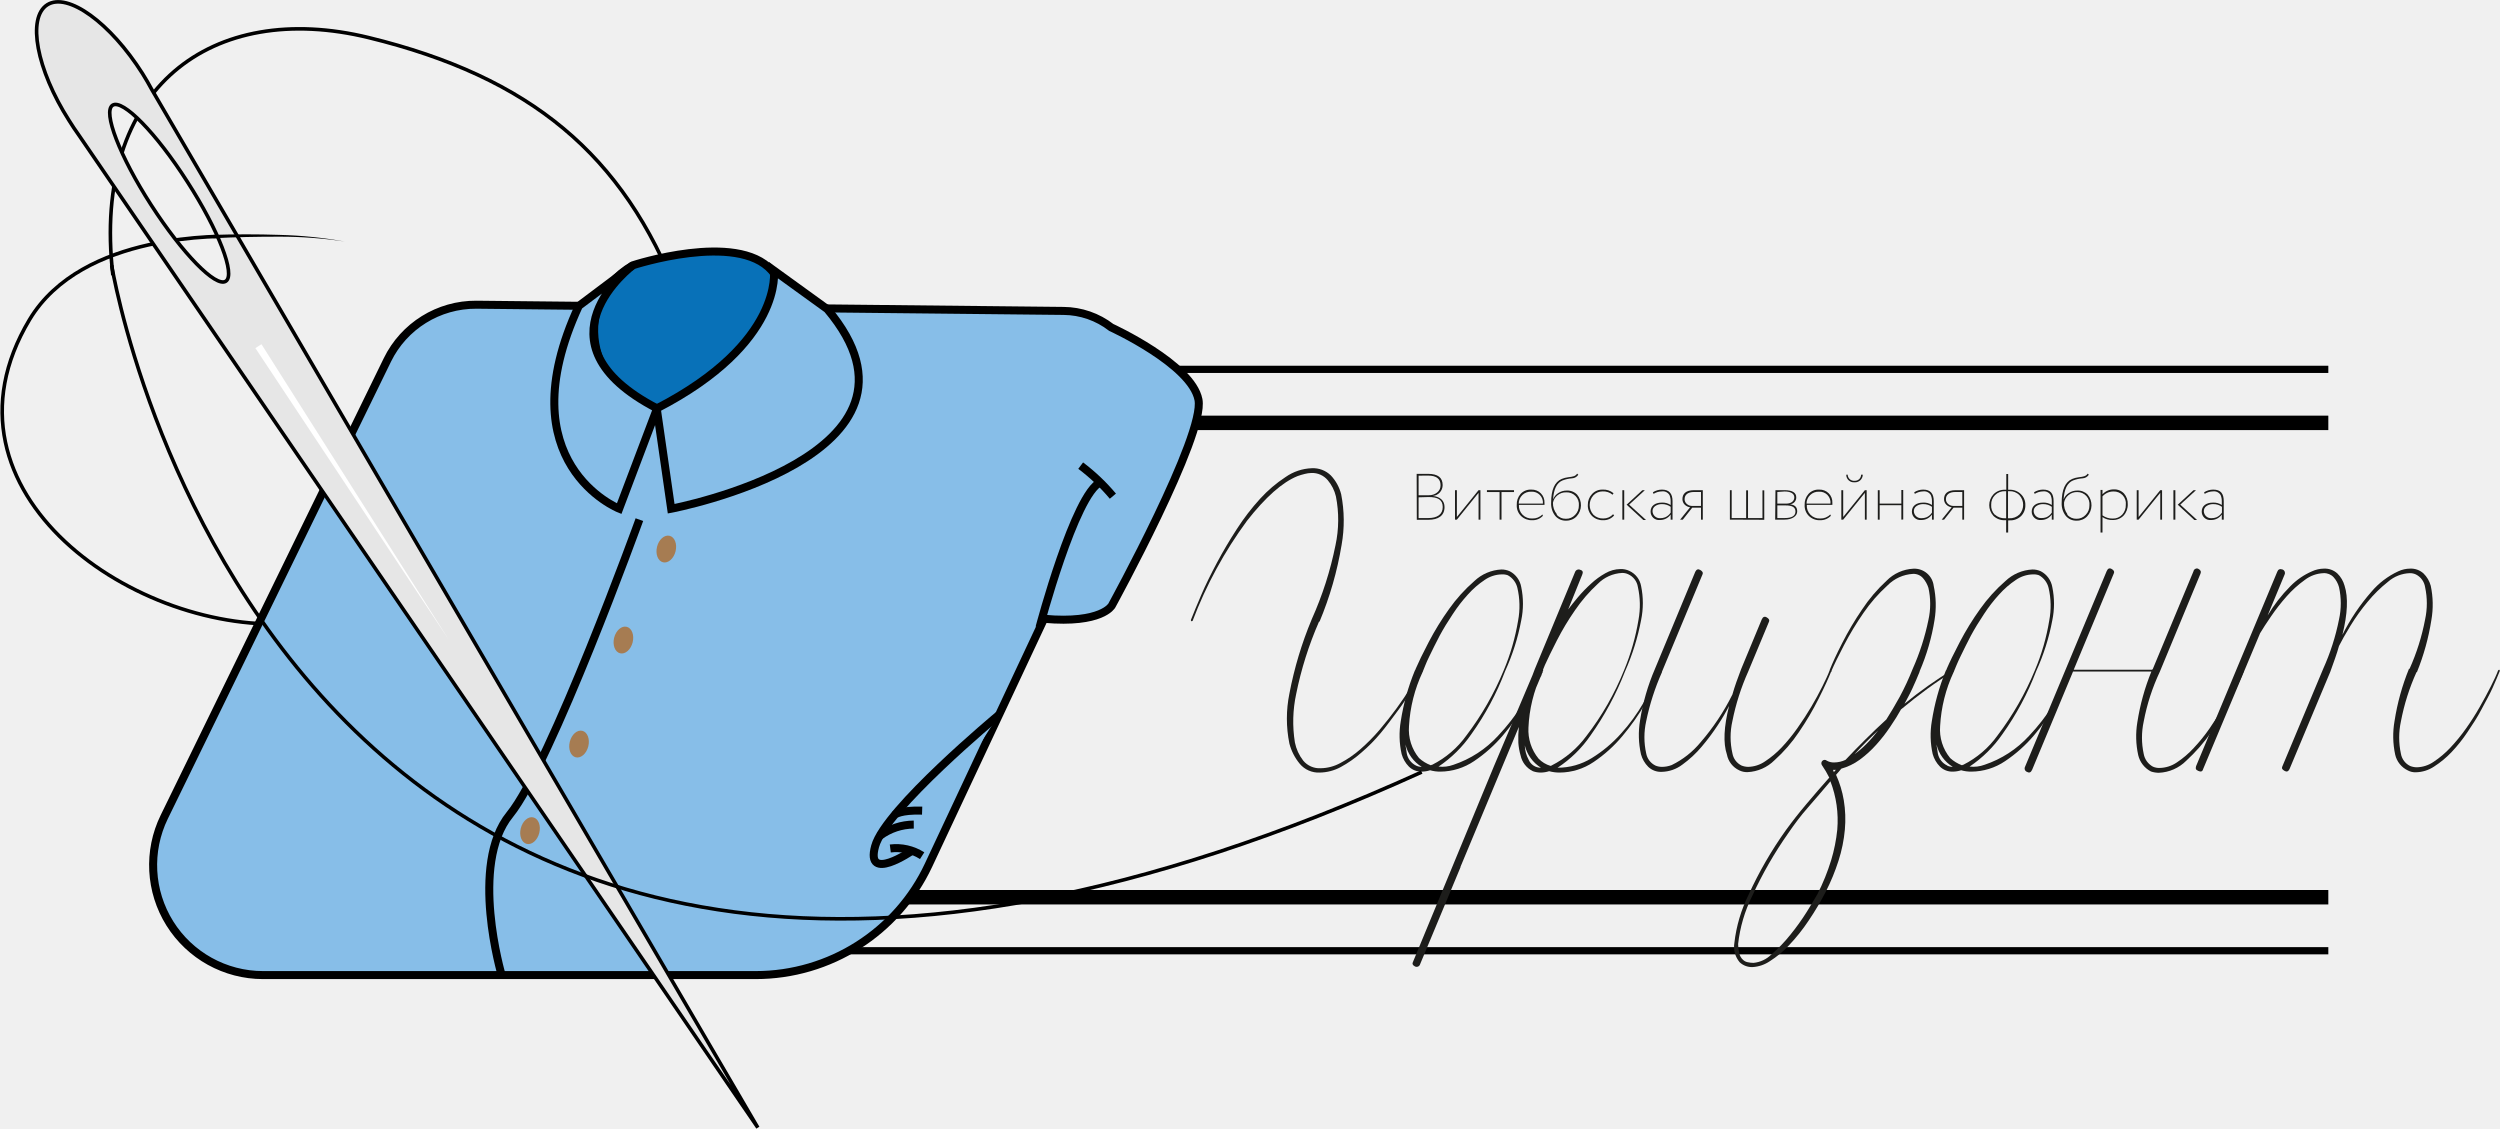
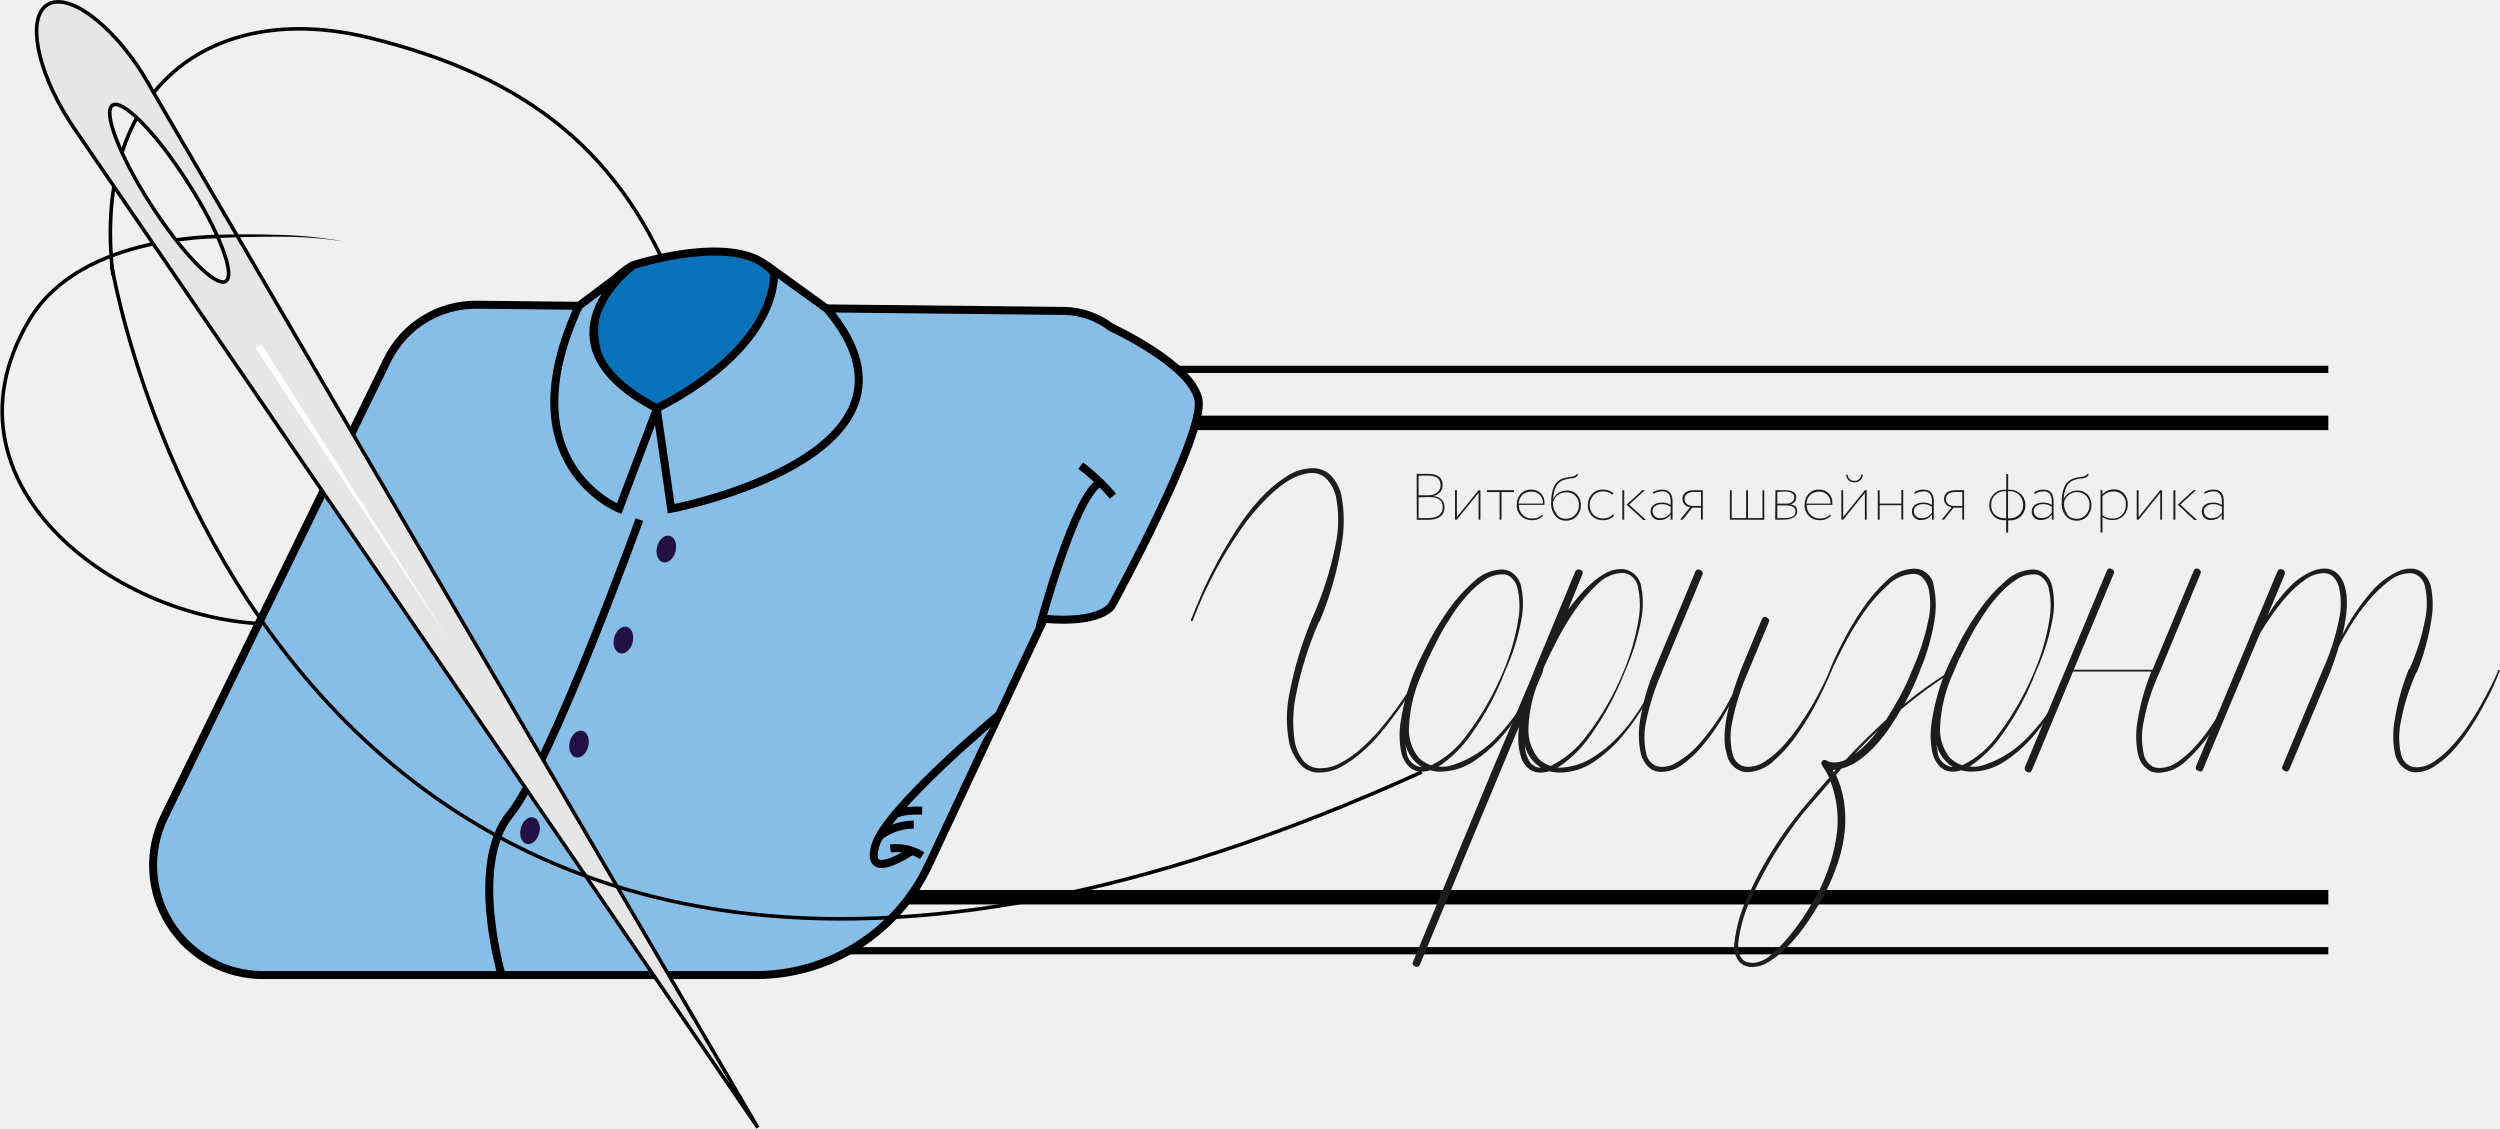
<svg xmlns="http://www.w3.org/2000/svg" id="Слой_1" data-name="Слой 1" viewBox="0 0 346.15 156.27">
  <defs>
-     <style>.cls-1,.cls-3,.cls-4,.cls-5{fill:none;}.cls-1,.cls-3,.cls-4,.cls-5,.cls-6,.cls-7,.cls-9{stroke:#000;stroke-miterlimit:10;}.cls-1,.cls-9{stroke-width:0.5px;}.cls-2{fill:#1d1d1b;}.cls-4{stroke-width:2px;}.cls-5,.cls-6,.cls-7{stroke-width:1.11px;}.cls-6{fill:#87bee8;}.cls-7{fill:#0871b8;}.cls-8{fill:#a67c52;}.cls-9{fill:#e6e6e6;}.cls-10{fill:#fff;}</style>
+     <style>.cls-1,.cls-3,.cls-4,.cls-5{fill:none;}.cls-1,.cls-3,.cls-4,.cls-5,.cls-6,.cls-7,.cls-9{stroke:#000;stroke-miterlimit:10;}.cls-1,.cls-9{stroke-width:0.5px;}.cls-2{fill:#1d1d1b;}.cls-4{stroke-width:2px;}.cls-5,.cls-6,.cls-7{stroke-width:1.11px;}.cls-6{fill:#87bee8;}.cls-7{fill:#0871b8;}.cls-8{fill:#211041;}.cls-9{fill:#e6e6e6;}.cls-10{fill:#fff;}</style>
  </defs>
  <path class="cls-1" d="M80,199.37c-3-26.08,13.82-38.17,35.43-32.89,22.33,5.46,35.26,16.14,42.83,35.8,8.89,23.06-31.32,43.32-53,45.26s-51.12-18.06-36.81-42c7.32-12.23,27-11.55,28.8-11.56" transform="translate(-64.37 -161.27)" />
  <path class="cls-2" d="M260.52,226.88h1.6q2,0,2,1.56a1.51,1.51,0,0,1-1.36,1.5v0c1,.1,1.62.64,1.62,1.54,0,1.2-.88,1.76-2.23,1.76h-1.61Zm.27.25v2.71h1.42a1.77,1.77,0,0,0,1.15-.38,1.24,1.24,0,0,0,.47-1c0-.89-.57-1.34-1.72-1.34Zm0,3V233h1.34c1.25,0,2-.51,2-1.53s-.7-1.38-1.94-1.38Z" transform="translate(-64.37 -161.27)" />
  <path class="cls-2" d="M266.09,233.22h-.26v-4.08h.26v3.71l3-3.71h.26v4.08h-.26v-3.71Z" transform="translate(-64.37 -161.27)" />
  <path class="cls-2" d="M270.25,229.4v-.26H274v.26h-1.73v3.82H272V229.4Z" transform="translate(-64.37 -161.27)" />
  <path class="cls-2" d="M278,232.69a1.94,1.94,0,0,1-1.48.61,2.11,2.11,0,0,1-1.54-.58,2,2,0,0,1-.6-1.54,2.15,2.15,0,0,1,.53-1.52,1.88,1.88,0,0,1,1.49-.6,1.75,1.75,0,0,1,1.82,1.83c0,.08,0,.17,0,.28h-3.54a1.76,1.76,0,0,0,1.87,1.89,1.82,1.82,0,0,0,1.38-.56ZM274.65,231H278a1.51,1.51,0,0,0-1.6-1.65A1.65,1.65,0,0,0,274.65,231Z" transform="translate(-64.37 -161.27)" />
  <path class="cls-2" d="M282.9,227a1.09,1.09,0,0,1-.86.5,4.49,4.49,0,0,0-1.34.3c-.78.32-1.21,1.2-1.29,2.62h0a1.76,1.76,0,0,1,.73-.89,2.12,2.12,0,0,1,1.16-.34,1.89,1.89,0,0,1,1.44.57,2.28,2.28,0,0,1-.07,3,1.93,1.93,0,0,1-1.44.6,1.88,1.88,0,0,1-1.52-.66,2.73,2.73,0,0,1-.57-1.83c0-1.79.49-2.88,1.47-3.29a3.33,3.33,0,0,1,.89-.23c.65-.08,1-.13,1.24-.5Zm-3,5.52a1.62,1.62,0,0,0,1.29.58,1.66,1.66,0,0,0,1.27-.54,1.77,1.77,0,0,0,.52-1.29,1.67,1.67,0,0,0-1.75-1.83,1.79,1.79,0,0,0-1.25.44,1.75,1.75,0,0,0-.59,1A2.41,2.41,0,0,0,279.94,232.48Z" transform="translate(-64.37 -161.27)" />
  <path class="cls-2" d="M287.86,232.64a1.92,1.92,0,0,1-1.51.66,2.12,2.12,0,0,1-1.54-.58,2.06,2.06,0,0,1-.59-1.54,2.12,2.12,0,0,1,.58-1.5,1.89,1.89,0,0,1,1.42-.62,2.18,2.18,0,0,1,1.56.5l-.13.21a2,2,0,0,0-1.39-.46,1.71,1.71,0,0,0-1.26.54,2,2,0,0,0,0,2.7,1.9,1.9,0,0,0,1.36.51,1.82,1.82,0,0,0,1.36-.59Z" transform="translate(-64.37 -161.27)" />
  <path class="cls-2" d="M289,233.22v-4.08h.26v4.08Zm3.12-4.08-2.18,2,2.34,2.13h-.38l-2.31-2.12,2.17-2Z" transform="translate(-64.37 -161.27)" />
  <path class="cls-2" d="M293.23,229.43a2.34,2.34,0,0,1,1.25-.37c1,0,1.47.55,1.47,1.61v2.55h-.26v-.71a1.78,1.78,0,0,1-1.51.76,1.16,1.16,0,0,1-1.27-1.17c0-.79.63-1.24,1.55-1.24a2,2,0,0,1,1.23.33c0-.23,0-.4,0-.53a2.13,2.13,0,0,0-.16-.84,1.06,1.06,0,0,0-1.07-.51,2.23,2.23,0,0,0-1.14.34Zm1.69,3.47a1.73,1.73,0,0,0,.77-.65v-.81a2,2,0,0,0-1.21-.37,1.58,1.58,0,0,0-.92.26.84.84,0,0,0-.38.75,1,1,0,0,0,1.05.94A1.88,1.88,0,0,0,294.92,232.9Z" transform="translate(-64.37 -161.27)" />
  <path class="cls-2" d="M300.14,229.14v4.08h-.25v-1.66h-1.21l-1.31,1.66H297l1.38-1.71a1.33,1.33,0,0,1-.74-.36,1.06,1.06,0,0,1-.32-.77c0-.74.47-1.24,1.62-1.24Zm-2.2,1.92a1.09,1.09,0,0,0,.67.26h1.28v-1.93h-.95c-.9,0-1.32.4-1.32,1A.85.85,0,0,0,297.94,231.06Z" transform="translate(-64.37 -161.27)" />
  <path class="cls-2" d="M303.89,233.22v-4.08h.25V233h2v-3.84h.26V233h2v-3.84h.25v4.08Z" transform="translate(-64.37 -161.27)" />
  <path class="cls-2" d="M310.2,229.14h1.25c1.09,0,1.63.34,1.63,1a.93.93,0,0,1-.87.95v0c.73.1,1,.42,1,1s-.61,1.13-1.78,1.13l-.68,0h-.59Zm.26.25V231h1.24c.68,0,1.11-.35,1.11-.86s-.46-.82-1.35-.82Zm0,1.86V233h1c1,0,1.51-.3,1.51-.9s-.45-.85-1.36-.85Z" transform="translate(-64.37 -161.27)" />
  <path class="cls-2" d="M317.87,232.69a2,2,0,0,1-1.49.61,2.11,2.11,0,0,1-1.54-.58,2,2,0,0,1-.6-1.54,2.15,2.15,0,0,1,.53-1.52,1.88,1.88,0,0,1,1.49-.6,1.75,1.75,0,0,1,1.82,1.83c0,.08,0,.17,0,.28h-3.54a1.76,1.76,0,0,0,1.87,1.89,1.82,1.82,0,0,0,1.38-.56ZM314.5,231h3.32a1.51,1.51,0,0,0-1.6-1.65A1.65,1.65,0,0,0,314.5,231Z" transform="translate(-64.37 -161.27)" />
  <path class="cls-2" d="M319.58,233.22h-.26v-4.08h.26v3.71l3-3.71h.25v4.08h-.25v-3.71Zm.62-6.23a.87.87,0,0,0,.95.85.85.85,0,0,0,.91-.85h.23a1.07,1.07,0,0,1-1.14,1.06A1.05,1.05,0,0,1,320,227Z" transform="translate(-64.37 -161.27)" />
  <path class="cls-2" d="M327.63,233.22v-2h-3v2h-.26v-4.08h.26V231h3v-1.88h.26v4.08Z" transform="translate(-64.37 -161.27)" />
  <path class="cls-2" d="M329.41,229.43a2.31,2.31,0,0,1,1.25-.37c1,0,1.46.55,1.46,1.61v2.55h-.25v-.71a1.78,1.78,0,0,1-1.51.76,1.16,1.16,0,0,1-1.27-1.17c0-.79.63-1.24,1.55-1.24a2,2,0,0,1,1.23.33c0-.23,0-.4,0-.53a2.13,2.13,0,0,0-.16-.84,1.06,1.06,0,0,0-1.07-.51,2.23,2.23,0,0,0-1.14.34Zm1.69,3.47a1.79,1.79,0,0,0,.77-.65v-.81a2,2,0,0,0-1.21-.37,1.56,1.56,0,0,0-.92.26.84.84,0,0,0-.38.75,1,1,0,0,0,1.05.94A1.88,1.88,0,0,0,331.1,232.9Z" transform="translate(-64.37 -161.27)" />
  <path class="cls-2" d="M336.32,229.14v4.08h-.25v-1.66h-1.21l-1.31,1.66h-.33l1.38-1.71a1.3,1.3,0,0,1-.74-.36,1.06,1.06,0,0,1-.32-.77c0-.74.47-1.24,1.62-1.24Zm-2.2,1.92a1.09,1.09,0,0,0,.67.26h1.28v-1.93h-.95c-.9,0-1.32.4-1.32,1A.85.85,0,0,0,334.12,231.06Z" transform="translate(-64.37 -161.27)" />
  <path class="cls-2" d="M342.14,235V233.3H342a2.18,2.18,0,0,1-1.61-.59,2.2,2.2,0,0,1,0-3,2.12,2.12,0,0,1,1.6-.63h.17v-2.18h.26v2.18h.19a2.12,2.12,0,0,1,1.57.61,2,2,0,0,1,.62,1.51,2.06,2.06,0,0,1-.6,1.53,2.15,2.15,0,0,1-1.59.59h-.19V235Zm-1.58-2.49a2,2,0,0,0,1.45.52h.13v-3.75H342a1.87,1.87,0,0,0-1.4.54,1.78,1.78,0,0,0-.53,1.33A1.82,1.82,0,0,0,340.56,232.54Zm1.84-3.23v3.75h.15a1.92,1.92,0,0,0,1.43-.52,2,2,0,0,0,0-2.68,1.82,1.82,0,0,0-1.39-.55Z" transform="translate(-64.37 -161.27)" />
  <path class="cls-2" d="M346,229.43a2.34,2.34,0,0,1,1.25-.37c1.05,0,1.46.55,1.46,1.61v2.55h-.25v-.71a1.78,1.78,0,0,1-1.51.76,1.16,1.16,0,0,1-1.27-1.17c0-.79.63-1.24,1.55-1.24a2,2,0,0,1,1.23.33c0-.23,0-.4,0-.53a2.13,2.13,0,0,0-.16-.84,1.06,1.06,0,0,0-1.07-.51,2.23,2.23,0,0,0-1.14.34Zm1.69,3.47a1.79,1.79,0,0,0,.77-.65v-.81a2,2,0,0,0-1.21-.37,1.56,1.56,0,0,0-.92.26.84.84,0,0,0-.38.75A1,1,0,0,0,347,233,1.88,1.88,0,0,0,347.68,232.9Z" transform="translate(-64.37 -161.27)" />
  <path class="cls-2" d="M353.59,227a1.09,1.09,0,0,1-.86.5,4.49,4.49,0,0,0-1.34.3c-.78.32-1.21,1.2-1.29,2.62h0a1.71,1.71,0,0,1,.73-.89,2.11,2.11,0,0,1,1.15-.34,1.9,1.9,0,0,1,1.45.57,2.28,2.28,0,0,1-.07,3,1.93,1.93,0,0,1-1.44.6,1.88,1.88,0,0,1-1.52-.66,2.73,2.73,0,0,1-.57-1.83c0-1.79.49-2.88,1.47-3.29a3.33,3.33,0,0,1,.89-.23c.65-.08,1-.13,1.24-.5Zm-3,5.52a1.62,1.62,0,0,0,1.29.58,1.66,1.66,0,0,0,1.27-.54,1.77,1.77,0,0,0,.52-1.29A1.67,1.67,0,0,0,352,229.4a1.79,1.79,0,0,0-1.25.44,1.75,1.75,0,0,0-.59,1A2.41,2.41,0,0,0,350.63,232.48Z" transform="translate(-64.37 -161.27)" />
  <path class="cls-2" d="M355.21,235v-5.89h.27v.6a2.1,2.1,0,0,1,1.56-.68,1.83,1.83,0,0,1,1.42.57,2.12,2.12,0,0,1,.52,1.49,2.23,2.23,0,0,1-.58,1.57,2,2,0,0,1-1.49.61,2.33,2.33,0,0,1-1.43-.4V235Zm.27-5v2.63a2.37,2.37,0,0,0,1.42.44,1.73,1.73,0,0,0,1.31-.54,1.92,1.92,0,0,0,.5-1.37,1.65,1.65,0,0,0-1.72-1.84A2,2,0,0,0,355.48,230Z" transform="translate(-64.37 -161.27)" />
  <path class="cls-2" d="M360.48,233.22h-.26v-4.08h.26v3.71l3-3.71h.25v4.08h-.25v-3.71Z" transform="translate(-64.37 -161.27)" />
  <path class="cls-2" d="M365.3,233.22v-4.08h.27v4.08Zm3.13-4.08-2.18,2,2.33,2.13h-.38l-2.3-2.12,2.17-2Z" transform="translate(-64.37 -161.27)" />
  <path class="cls-2" d="M369.55,229.43a2.37,2.37,0,0,1,1.26-.37c1.05,0,1.46.55,1.46,1.61v2.55H372v-.71a1.78,1.78,0,0,1-1.51.76,1.16,1.16,0,0,1-1.27-1.17c0-.79.63-1.24,1.55-1.24a2.05,2.05,0,0,1,1.23.33c0-.23,0-.4,0-.53a2.13,2.13,0,0,0-.16-.84,1.06,1.06,0,0,0-1.07-.51,2.23,2.23,0,0,0-1.14.34Zm1.7,3.47a1.79,1.79,0,0,0,.77-.65v-.81a2,2,0,0,0-1.21-.37,1.56,1.56,0,0,0-.92.26.84.84,0,0,0-.38.75,1,1,0,0,0,1.05.94A1.92,1.92,0,0,0,371.25,232.9Z" transform="translate(-64.37 -161.27)" />
  <line class="cls-3" x1="116.8" y1="51.14" x2="322.38" y2="51.14" />
  <line class="cls-4" x1="116.8" y1="58.55" x2="322.38" y2="58.55" />
  <line class="cls-3" x1="322.38" y1="131.64" x2="116.8" y2="131.64" />
  <line class="cls-4" x1="322.38" y1="124.23" x2="116.8" y2="124.23" />
  <path class="cls-5" d="M82.66,190" transform="translate(-64.37 -161.27)" />
  <path class="cls-6" d="M81.91,182.62" transform="translate(-64.37 -161.27)" />
  <path class="cls-6" d="M230.31,216.61c-.95-4.91-12.07-10-12.07-10h0a10.94,10.94,0,0,0-6.61-2.29l-81.29-.86A13.63,13.63,0,0,0,118,211.12L87.11,274.39a15.22,15.22,0,0,0,13.68,21.89H169a26.43,26.43,0,0,0,23.93-15.21l16-34.12c8,.71,9.38-1.83,9.38-1.83S231.25,221.52,230.31,216.61Z" transform="translate(-64.37 -161.27)" />
  <path class="cls-7" d="M152,198s14.4-4.72,19.21.71S163,218.85,155.3,217.83C147,216.75,142.42,203.61,152,198Z" transform="translate(-64.37 -161.27)" />
  <path class="cls-6" d="M171.52,198.72s1.44,10-16.22,19.11l2,13.88s38.71-7.33,21.62-27.64Z" transform="translate(-64.37 -161.27)" />
  <path class="cls-6" d="M152,198s-14.3,10.67,3.35,19.82l-5.25,13.88s-15.7-6.24-5.58-28.08Z" transform="translate(-64.37 -161.27)" />
  <path class="cls-6" d="M208.3,248.15s4.92-18.56,8.46-20.12" transform="translate(-64.37 -161.27)" />
  <path class="cls-6" d="M214,225.74a27.11,27.11,0,0,1,4.46,4.23" transform="translate(-64.37 -161.27)" />
  <path class="cls-6" d="M202.6,260.32s-15.65,13-17.06,18.12,5.09.64,5.09.64" transform="translate(-64.37 -161.27)" />
  <path class="cls-6" d="M187.64,278.75a6.65,6.65,0,0,1,4.41,1" transform="translate(-64.37 -161.27)" />
  <path class="cls-6" d="M186.19,277a8,8,0,0,1,4.7-1.56" transform="translate(-64.37 -161.27)" />
  <path class="cls-6" d="M188.29,274.06s.74-.65,3.76-.55" transform="translate(-64.37 -161.27)" />
  <path class="cls-6" d="M152.9,233.22s-12.28,33.9-17.94,40.84-1.13,22.22-1.13,22.22" transform="translate(-64.37 -161.27)" />
  <ellipse class="cls-8" cx="156.63" cy="237.28" rx="1.89" ry="1.32" transform="translate(-175.95 170.36) rotate(-75.95)" />
  <ellipse class="cls-8" cx="150.68" cy="249.88" rx="1.89" ry="1.32" transform="translate(-192.67 174.13) rotate(-75.95)" />
  <ellipse class="cls-8" cx="144.54" cy="264.28" rx="1.89" ry="1.32" transform="translate(-211.29 179.08) rotate(-75.95)" />
  <ellipse class="cls-8" cx="137.75" cy="276.27" rx="1.89" ry="1.32" transform="translate(-228.06 181.57) rotate(-75.95)" />
  <path class="cls-9" d="M70.92,161.93c-2.83,1.79-1.49,8.95,3,16Q74.58,179,75.3,180l94,137.4L85.37,173.64c-.39-.72-.8-1.44-1.26-2.17C79.65,164.42,73.74,160.15,70.92,161.93ZM90.3,186.42c4.33,6.73,6.72,12.9,5.33,13.79s-6-3.84-10.34-10.57-6.72-12.91-5.33-13.8S86,179.69,90.3,186.42Z" transform="translate(-64.37 -161.27)" />
  <path class="cls-2" d="M247.07,247.35H247a49.12,49.12,0,0,0-3.16,10,18.18,18.18,0,0,0-.18,6.71,6,6,0,0,0,1.15,2.52,2.93,2.93,0,0,0,2.43,1.06,5.82,5.82,0,0,0,2.73-.73,14.19,14.19,0,0,0,2.77-1.91,25.66,25.66,0,0,0,2.64-2.67c.85-1,1.64-2,2.37-3s1.37-1.95,1.94-2.88,1-1.72,1.4-2.37a.24.24,0,0,1,.18-.06q.12.12.06.18c-.37.69-.84,1.52-1.43,2.49s-1.24,2-2,3-1.52,2.08-2.37,3.09a22,22,0,0,1-2.67,2.7,15.43,15.43,0,0,1-2.86,2,6.32,6.32,0,0,1-2.91.76,3.39,3.39,0,0,1-2.76-1.22,7.26,7.26,0,0,1-1.43-2.79,17.36,17.36,0,0,1,0-6.92A51.81,51.81,0,0,1,246,247a48.2,48.2,0,0,0,3.28-10.23,16.71,16.71,0,0,0,.06-6.77,5.34,5.34,0,0,0-1.13-2.24,2.8,2.8,0,0,0-2.27-1,3.77,3.77,0,0,0-.91.13c-.33.08-.67.18-1,.3q-3.15,1.27-7,6.19a58.1,58.1,0,0,0-7.53,13.85s-.06.06-.18.06a.24.24,0,0,1-.06-.18c.36-.93.85-2.1,1.45-3.5s1.33-2.87,2.16-4.43,1.75-3.12,2.76-4.67a31.45,31.45,0,0,1,3.22-4.19,18.4,18.4,0,0,1,3.52-3A6.74,6.74,0,0,1,246,226.1a3.51,3.51,0,0,1,2.64,1,5.92,5.92,0,0,1,1.43,2.61,19,19,0,0,1,.06,7A47.71,47.71,0,0,1,247.07,247.35Z" transform="translate(-64.37 -161.27)" />
  <path class="cls-2" d="M260.37,253.91c.4-.93,1-2.18,1.82-3.74a38.18,38.18,0,0,1,2.82-4.58,21.8,21.8,0,0,1,3.49-3.86,5.85,5.85,0,0,1,3.77-1.61,2.62,2.62,0,0,1,.57.06,2.8,2.8,0,0,1,.58.19,3.06,3.06,0,0,1,1.58,2.18,11.31,11.31,0,0,1,0,4.62,30.27,30.27,0,0,1-2.22,7,38.62,38.62,0,0,1-4.7,8.77,17,17,0,0,1-4.53,4.47,4.48,4.48,0,0,0,2.07-.25,14.67,14.67,0,0,0,6.16-4,28.28,28.28,0,0,0,5.8-9.14.13.13,0,0,1,.24.12,37.74,37.74,0,0,1-2.15,4.37,28.71,28.71,0,0,1-3.19,4.56,19.2,19.2,0,0,1-4,3.58,8.42,8.42,0,0,1-4.7,1.46,5,5,0,0,1-1.4-.19,3.79,3.79,0,0,1-1.15.19,2.43,2.43,0,0,1-1.79-.7,4,4,0,0,1-1-1.73,11.8,11.8,0,0,1-.12-4.56,30.77,30.77,0,0,1,1.95-7A.35.35,0,0,0,260.37,253.91Zm.06,13.36a1.73,1.73,0,0,0,.79.18,5,5,0,0,1-2.25-3.1c0,.2.07.41.09.61s.05.4.09.61A2.35,2.35,0,0,0,260.43,267.27Zm.91-12.94a20.19,20.19,0,0,0-1.88,7.47,6.19,6.19,0,0,0,1.39,4.43,5,5,0,0,0,1.64,1,.25.25,0,0,1,.18-.07,13,13,0,0,0,4.74-4.06,40.28,40.28,0,0,0,5.16-9,30.88,30.88,0,0,0,2-6.92,11,11,0,0,0-.1-4.5,2.69,2.69,0,0,0-1.33-1.76,2.12,2.12,0,0,0-.85-.12,4.29,4.29,0,0,0-2.34.76,12.11,12.11,0,0,0-2.31,2,20.88,20.88,0,0,0-2.12,2.74c-.67,1-1.28,2-1.82,3s-1,2-1.43,2.86S261.58,253.77,261.34,254.33Z" transform="translate(-64.37 -161.27)" />
  <path class="cls-2" d="M276.88,253.91l5.59-13.48a.53.53,0,0,1,.73-.25c.32.09.4.31.24.67l-1.94,4.8c.36-.49.82-1.05,1.36-1.7a19.51,19.51,0,0,1,1.79-1.85,10.23,10.23,0,0,1,2-1.46,4.3,4.3,0,0,1,2.09-.58,2.63,2.63,0,0,1,1.22.25,2.86,2.86,0,0,1,1.64,2.12,11.62,11.62,0,0,1,0,4.68,32.26,32.26,0,0,1-2.22,7.1,41.12,41.12,0,0,1-4.77,8.87,16.51,16.51,0,0,1-4.58,4.49,9,9,0,0,0,4.74-1.34,18.22,18.22,0,0,0,4-3.34,24.6,24.6,0,0,0,3.19-4.37,41.1,41.1,0,0,0,2.22-4.37q.12-.12.18-.12a.24.24,0,0,1,.06.18,35.54,35.54,0,0,1-2.19,4.37,31.5,31.5,0,0,1-3.21,4.59,19,19,0,0,1-4,3.61,8.45,8.45,0,0,1-4.71,1.46,5.55,5.55,0,0,1-1.45-.19,3.8,3.8,0,0,1-1.16.19,3.21,3.21,0,0,1-1.09-.19,3.15,3.15,0,0,1-1.7-2.18,8.25,8.25,0,0,1-.31-1.76,15.24,15.24,0,0,1,.07-2.19l-8.08,19.37v.06L261,294.77a.5.5,0,0,1-.72.31c-.33-.17-.41-.39-.25-.67l11.17-27L276.88,254v-.06a50,50,0,0,1,2.25-4.62,30.2,30.2,0,0,1,2.37-3.64l-3.28,7.77-.37.91v.06h-.06v.06l-.06.06h-.06v.06h-.06a.21.21,0,0,1-.18.07h-.06a1.56,1.56,0,0,1-.37-.13l-.12-.12v-.06s0-.06,0-.06,0,0,0-.12V254l.06-.06v-.12h.06c0-.08.07-.13.09-.13s.05,0,.09-.06a.13.13,0,0,0,.1,0,.12.12,0,0,1,.09,0h.24v.06h.12v.06h.06v.07h.06v.06h.06V254h.06v.06a.24.24,0,0,1-.06.18v.12h-.06v.06l-.06.06h-.06v.06h-.06a.21.21,0,0,1-.18.07h-.06a1.56,1.56,0,0,1-.37-.13l-.12-.12v-.06s0-.06,0-.06,0,0,0-.12V254l.06-.06v-.06q.06-.12.12-.12v-.07l.12-.06h.07l.06-.06h.3v.06h.12v.06h.06v.07h.06v.06a.05.05,0,0,1,.06.06V254a.17.17,0,0,1,.06.12v.06h-.06v.18a1,1,0,0,0-.15.34,1,1,0,0,1-.15.33l-2.43,5.77a22.36,22.36,0,0,1,.52-3.13,22.58,22.58,0,0,1,1.24-3.73v-.12h.06a.05.05,0,0,1,.06-.06v-.07l.12-.06h.07a.67.67,0,0,1,.3-.06h.06v.06h.12v.06h.06v.07h.06a.05.05,0,0,0,.06.06V254h.06v.12a.24.24,0,0,0-.06.18l-.18.37A19.35,19.35,0,0,0,276,262a6.23,6.23,0,0,0,1.4,4.31,3.76,3.76,0,0,0,1.64,1,.24.24,0,0,0,.18-.06,13.64,13.64,0,0,0,4.8-4.07,38.24,38.24,0,0,0,5.22-9.11,31.72,31.72,0,0,0,2-7,11.38,11.38,0,0,0-.09-4.53,2.31,2.31,0,0,0-1.34-1.76,1.87,1.87,0,0,0-.85-.18,5.07,5.07,0,0,0-3.37,1.52,21.07,21.07,0,0,0-3.12,3.61,36.21,36.21,0,0,0-2.55,4.25c-.73,1.44-1.28,2.56-1.64,3.37l-.37.91v.06a1.56,1.56,0,0,0-.18.31l-.12.36a33.82,33.82,0,0,0-1.7,5.44,14.39,14.39,0,0,0-.36,4v-.06a9.53,9.53,0,0,1-.37-3.58l-.42,1.09a27.09,27.09,0,0,1,.69-3.58A37.24,37.24,0,0,1,276.88,253.91Zm.85,13.66a5.08,5.08,0,0,1-2.24-3.1,4.51,4.51,0,0,0,.54,2A1.81,1.81,0,0,0,277.73,267.57Z" transform="translate(-64.37 -161.27)" />
  <path class="cls-2" d="M299.1,240.43c.17-.33.39-.41.67-.25s.47.35.31.67l-5.59,13.42v.06a32.87,32.87,0,0,0-2.19,6.8,10.22,10.22,0,0,0,0,4.44,2.35,2.35,0,0,0,1.28,1.7,2.31,2.31,0,0,0,.91.18,3.78,3.78,0,0,0,1.34-.25,12,12,0,0,0,4-3.15,31.57,31.57,0,0,0,4.41-6.62c.16-.57.34-1.13.54-1.7s.43-1.18.67-1.82l2.85-6.87c.16-.36.39-.46.67-.3s.47.35.31.67l-2.86,6.86a32,32,0,0,0-2.18,6.83,10,10,0,0,0,0,4.47,2.32,2.32,0,0,0,1.27,1.7,2.62,2.62,0,0,0,.91.18,4.29,4.29,0,0,0,2.34-.76,13.07,13.07,0,0,0,2.31-1.94,24.33,24.33,0,0,0,2.18-2.68c.71-1,1.35-2,1.91-2.94s1.08-1.9,1.52-2.79.79-1.62,1-2.19a.21.21,0,0,1,.19-.12.24.24,0,0,1,.06.18c-.37.93-.94,2.19-1.73,3.76a39.54,39.54,0,0,1-2.74,4.65,20.76,20.76,0,0,1-3.4,3.92,5.66,5.66,0,0,1-3.73,1.64,2.41,2.41,0,0,1-1.15-.25,3.05,3.05,0,0,1-1.7-2.18q-.8-2.37.3-6.74a26.8,26.8,0,0,1-1.55,2.64,30,30,0,0,1-2.24,3,14.85,14.85,0,0,1-2.68,2.49,4.88,4.88,0,0,1-2.88,1,2.51,2.51,0,0,1-1.85-.7,3.93,3.93,0,0,1-1-1.73,12.21,12.21,0,0,1-.13-4.68,29.65,29.65,0,0,1,2.07-7.16Z" transform="translate(-64.37 -161.27)" />
  <path class="cls-2" d="M316.71,266.6a.45.45,0,0,1,.61,0,1.94,1.94,0,0,0,1,.24,3.78,3.78,0,0,0,1.58-.36c.93-1,1.86-1.93,2.79-2.86s1.89-1.84,2.86-2.73c.6-.93,1.22-2,1.85-3.13a36.61,36.61,0,0,0,1.79-3.85,32.87,32.87,0,0,0,2.19-6.8,10.22,10.22,0,0,0,0-4.44,3.77,3.77,0,0,0-.76-1.36,1.74,1.74,0,0,0-1.37-.58,5.38,5.38,0,0,0-3.55,1.61,21.53,21.53,0,0,0-3.31,3.79,41.48,41.48,0,0,0-2.7,4.47c-.79,1.52-1.37,2.7-1.73,3.55q0,.24-.18.06s-.07-.06-.07-.18c.37-.93.94-2.18,1.74-3.74a41.56,41.56,0,0,1,2.73-4.61,21.62,21.62,0,0,1,3.4-4,5.61,5.61,0,0,1,3.73-1.67,2.7,2.7,0,0,1,2.8,2.37,12.67,12.67,0,0,1,.12,4.71,29.73,29.73,0,0,1-2.07,7.13v.06c-.32.81-.67,1.58-1,2.31s-.73,1.44-1.09,2.12a59.07,59.07,0,0,1,6.68-4.73.24.24,0,0,1,.18.06s0,.1-.06.18c-1.22.73-2.43,1.54-3.65,2.43s-2.42,1.84-3.64,2.85c-.4.73-.9,1.53-1.49,2.4a21.92,21.92,0,0,1-1.94,2.49,14.72,14.72,0,0,1-2.28,2.07,7.93,7.93,0,0,1-2.55,1.24,5.44,5.44,0,0,1-.36.43,5.5,5.5,0,0,0-.37.42,14.21,14.21,0,0,1,1.07,3.52,16.12,16.12,0,0,1,.15,4.07,19.89,19.89,0,0,1-.88,4.31,28.76,28.76,0,0,1-1.76,4.28,38.81,38.81,0,0,1-2.37,4,25.24,25.24,0,0,1-2.76,3.46,13.34,13.34,0,0,1-2.61,2.16,4.74,4.74,0,0,1-2.37.82,2.47,2.47,0,0,1-1.82-.67,3.32,3.32,0,0,1-.73-2.67,20.31,20.31,0,0,1,2-6.74,53.52,53.52,0,0,1,5.13-8.87c.85-1.17,1.8-2.39,2.86-3.64s2.1-2.47,3.15-3.64a13.72,13.72,0,0,0-1-1.7A.47.47,0,0,1,316.71,266.6Zm1.1,2.85c-1,1.17-2,2.37-3.07,3.58s-1.95,2.41-2.76,3.59a54.73,54.73,0,0,0-5,8.71,19.9,19.9,0,0,0-1.95,6.65,5.26,5.26,0,0,0,.16,1.27,1.65,1.65,0,0,0,.51.91,1.26,1.26,0,0,0,.67.34,3.83,3.83,0,0,0,.79.09,4.06,4.06,0,0,0,2.46-1.15,20.34,20.34,0,0,0,2.64-2.74,32.33,32.33,0,0,0,2.28-3.18c.66-1.08,1.16-1.9,1.48-2.46a29.41,29.41,0,0,0,1.89-4.68,22.19,22.19,0,0,0,.85-4.25A15.09,15.09,0,0,0,317.81,269.45Zm.48-1.27a.84.84,0,0,0,.15-.19.32.32,0,0,1,.15-.12h-.42a.53.53,0,0,1,.06.15A.54.54,0,0,0,318.29,268.18Zm6.13-5.77q-1.64,1.51-3.27,3.28a12,12,0,0,0,1.6-1.37A19.33,19.33,0,0,0,324.42,262.41Z" transform="translate(-64.37 -161.27)" />
  <path class="cls-2" d="M333.9,253.91c.4-.93,1-2.18,1.82-3.74a38.18,38.18,0,0,1,2.82-4.58,21.8,21.8,0,0,1,3.49-3.86,5.85,5.85,0,0,1,3.77-1.61,2.78,2.78,0,0,1,.58.06,2.93,2.93,0,0,1,.57.19,3.06,3.06,0,0,1,1.58,2.18,11.31,11.31,0,0,1,0,4.62,30.27,30.27,0,0,1-2.22,7,38.62,38.62,0,0,1-4.7,8.77,17,17,0,0,1-4.53,4.47,4.48,4.48,0,0,0,2.07-.25,14.67,14.67,0,0,0,6.16-4,28.28,28.28,0,0,0,5.8-9.14.13.13,0,0,1,.24.12,37.74,37.74,0,0,1-2.15,4.37,28.71,28.71,0,0,1-3.19,4.56,19.2,19.2,0,0,1-4,3.58,8.42,8.42,0,0,1-4.7,1.46,4.93,4.93,0,0,1-1.4-.19,3.79,3.79,0,0,1-1.15.19,2.43,2.43,0,0,1-1.79-.7,4,4,0,0,1-1-1.73,11.8,11.8,0,0,1-.12-4.56,31.2,31.2,0,0,1,1.94-7A.32.32,0,0,0,333.9,253.91Zm.06,13.36a1.73,1.73,0,0,0,.79.18,5,5,0,0,1-2.25-3.1c0,.2.07.41.09.61s.05.4.09.61A2.33,2.33,0,0,0,334,267.27Zm.91-12.94A20.19,20.19,0,0,0,333,261.8a6.19,6.19,0,0,0,1.39,4.43,5,5,0,0,0,1.64,1,.25.25,0,0,1,.18-.07,13,13,0,0,0,4.74-4.06,40.28,40.28,0,0,0,5.16-9,30.27,30.27,0,0,0,2-6.92,10.89,10.89,0,0,0-.09-4.5,2.72,2.72,0,0,0-1.33-1.76,2.15,2.15,0,0,0-.85-.12,4.29,4.29,0,0,0-2.34.76,12.11,12.11,0,0,0-2.31,2,20.88,20.88,0,0,0-2.12,2.74c-.67,1-1.28,2-1.82,3s-1,2-1.43,2.86S335.11,253.77,334.87,254.33Z" transform="translate(-64.37 -161.27)" />
  <path class="cls-2" d="M368.08,240.37a.46.46,0,0,1,.27-.34.4.4,0,0,1,.4,0c.32.16.42.39.3.67l-5.64,13.6a28.67,28.67,0,0,0-2.22,6.86,10.56,10.56,0,0,0,0,4.5,2.52,2.52,0,0,0,1.27,1.76,2.1,2.1,0,0,0,.92.18,4.37,4.37,0,0,0,2.39-.76,12.5,12.5,0,0,0,2.34-2,23,23,0,0,0,2.19-2.7c.69-1,1.32-2,1.91-3s1.1-2,1.55-2.85.79-1.62,1-2.19A.19.19,0,0,1,375,254a.24.24,0,0,1,.06.18c-.36.93-.94,2.2-1.73,3.79a35.21,35.21,0,0,1-2.79,4.68,24,24,0,0,1-3.46,3.95,5.69,5.69,0,0,1-3.8,1.67,3.5,3.5,0,0,1-1.09-.18,3.44,3.44,0,0,1-1.76-2.25,12,12,0,0,1-.12-4.59,31.29,31.29,0,0,1,1.94-7H351.38v.06l-5.64,13.54c-.17.37-.39.47-.67.31a.51.51,0,0,1-.31-.73l11.3-27.08c.16-.37.38-.47.67-.31s.46.35.3.67L351.5,254h10.87v-.06h.06Z" transform="translate(-64.37 -161.27)" />
  <path class="cls-2" d="M379.68,240.43c.12-.33.36-.43.73-.31a.51.51,0,0,1,.3.67l-2.37,5.71a20.86,20.86,0,0,1,3.16-4.07,9.35,9.35,0,0,1,3-2.06,4.08,4.08,0,0,1,1.64-.37,2.57,2.57,0,0,1,1.86.67,3.76,3.76,0,0,1,1,1.7q.78,2.43-.3,6.8a28.32,28.32,0,0,1,4-5.95,10.83,10.83,0,0,1,3.74-2.85,4,4,0,0,1,1.64-.37,2.57,2.57,0,0,1,1.85.67,3.76,3.76,0,0,1,1,1.7,12.49,12.49,0,0,1,.09,4.74,32.71,32.71,0,0,1-2,7.22h-.06a30.17,30.17,0,0,0-2.16,6.83,10.59,10.59,0,0,0,0,4.47,2.33,2.33,0,0,0,1.28,1.7,2.58,2.58,0,0,0,.91.18,4.29,4.29,0,0,0,2.34-.76,13,13,0,0,0,2.3-1.94,24.38,24.38,0,0,0,2.19-2.68,35.31,35.31,0,0,0,1.91-3c.57-1,1.07-1.93,1.52-2.82s.79-1.62,1-2.19a.19.19,0,0,1,.18-.12.24.24,0,0,1,.06.18c-.24.61-.58,1.39-1,2.34s-1,1.94-1.55,3-1.22,2.07-1.91,3.1a20.93,20.93,0,0,1-2.22,2.79,13.12,13.12,0,0,1-2.42,2,4.72,4.72,0,0,1-2.52.79,2.13,2.13,0,0,1-1.1-.25,3.21,3.21,0,0,1-1.76-2.18,12.14,12.14,0,0,1-.09-4.68,32.26,32.26,0,0,1,2-7.22H398a30.59,30.59,0,0,0,2.15-6.83,10.59,10.59,0,0,0,0-4.47,2.36,2.36,0,0,0-1.27-1.76,1.93,1.93,0,0,0-.85-.18,4.84,4.84,0,0,0-3,1.18,18.33,18.33,0,0,0-2.85,2.8,27.2,27.2,0,0,0-2.37,3.31c-.69,1.13-1.22,2.06-1.58,2.79-.16.57-.34,1.14-.55,1.73s-.42,1.2-.66,1.85l-5.65,13.48c-.16.32-.39.41-.67.24s-.47-.3-.3-.66l5.64-13.48a31.53,31.53,0,0,0,2.19-6.83,10.35,10.35,0,0,0,0-4.47,3.34,3.34,0,0,0-.76-1.39,1.77,1.77,0,0,0-1.37-.55,4.52,4.52,0,0,0-2.61.94,14.85,14.85,0,0,0-2.52,2.28,27.72,27.72,0,0,0-2.15,2.76c-.65.95-1.16,1.73-1.52,2.34l-7.89,18.82c-.08.32-.31.41-.67.24s-.39-.3-.3-.66Z" transform="translate(-64.37 -161.27)" />
  <path class="cls-1" d="M79.83,198s23,142.09,181.39,70.17" transform="translate(-64.37 -161.27)" />
  <path d="M93.91,193.79c3-.1,6.08-.1,9.12,0a59.83,59.83,0,0,1,9.06.92,59.9,59.9,0,0,0-9.07-.67c-3,0-6.07.05-9.09.22Z" transform="translate(-64.37 -161.27)" />
  <polygon class="cls-10" points="36.2 47.66 62.16 88.61 35.36 48.2 36.2 47.66" />
</svg>
